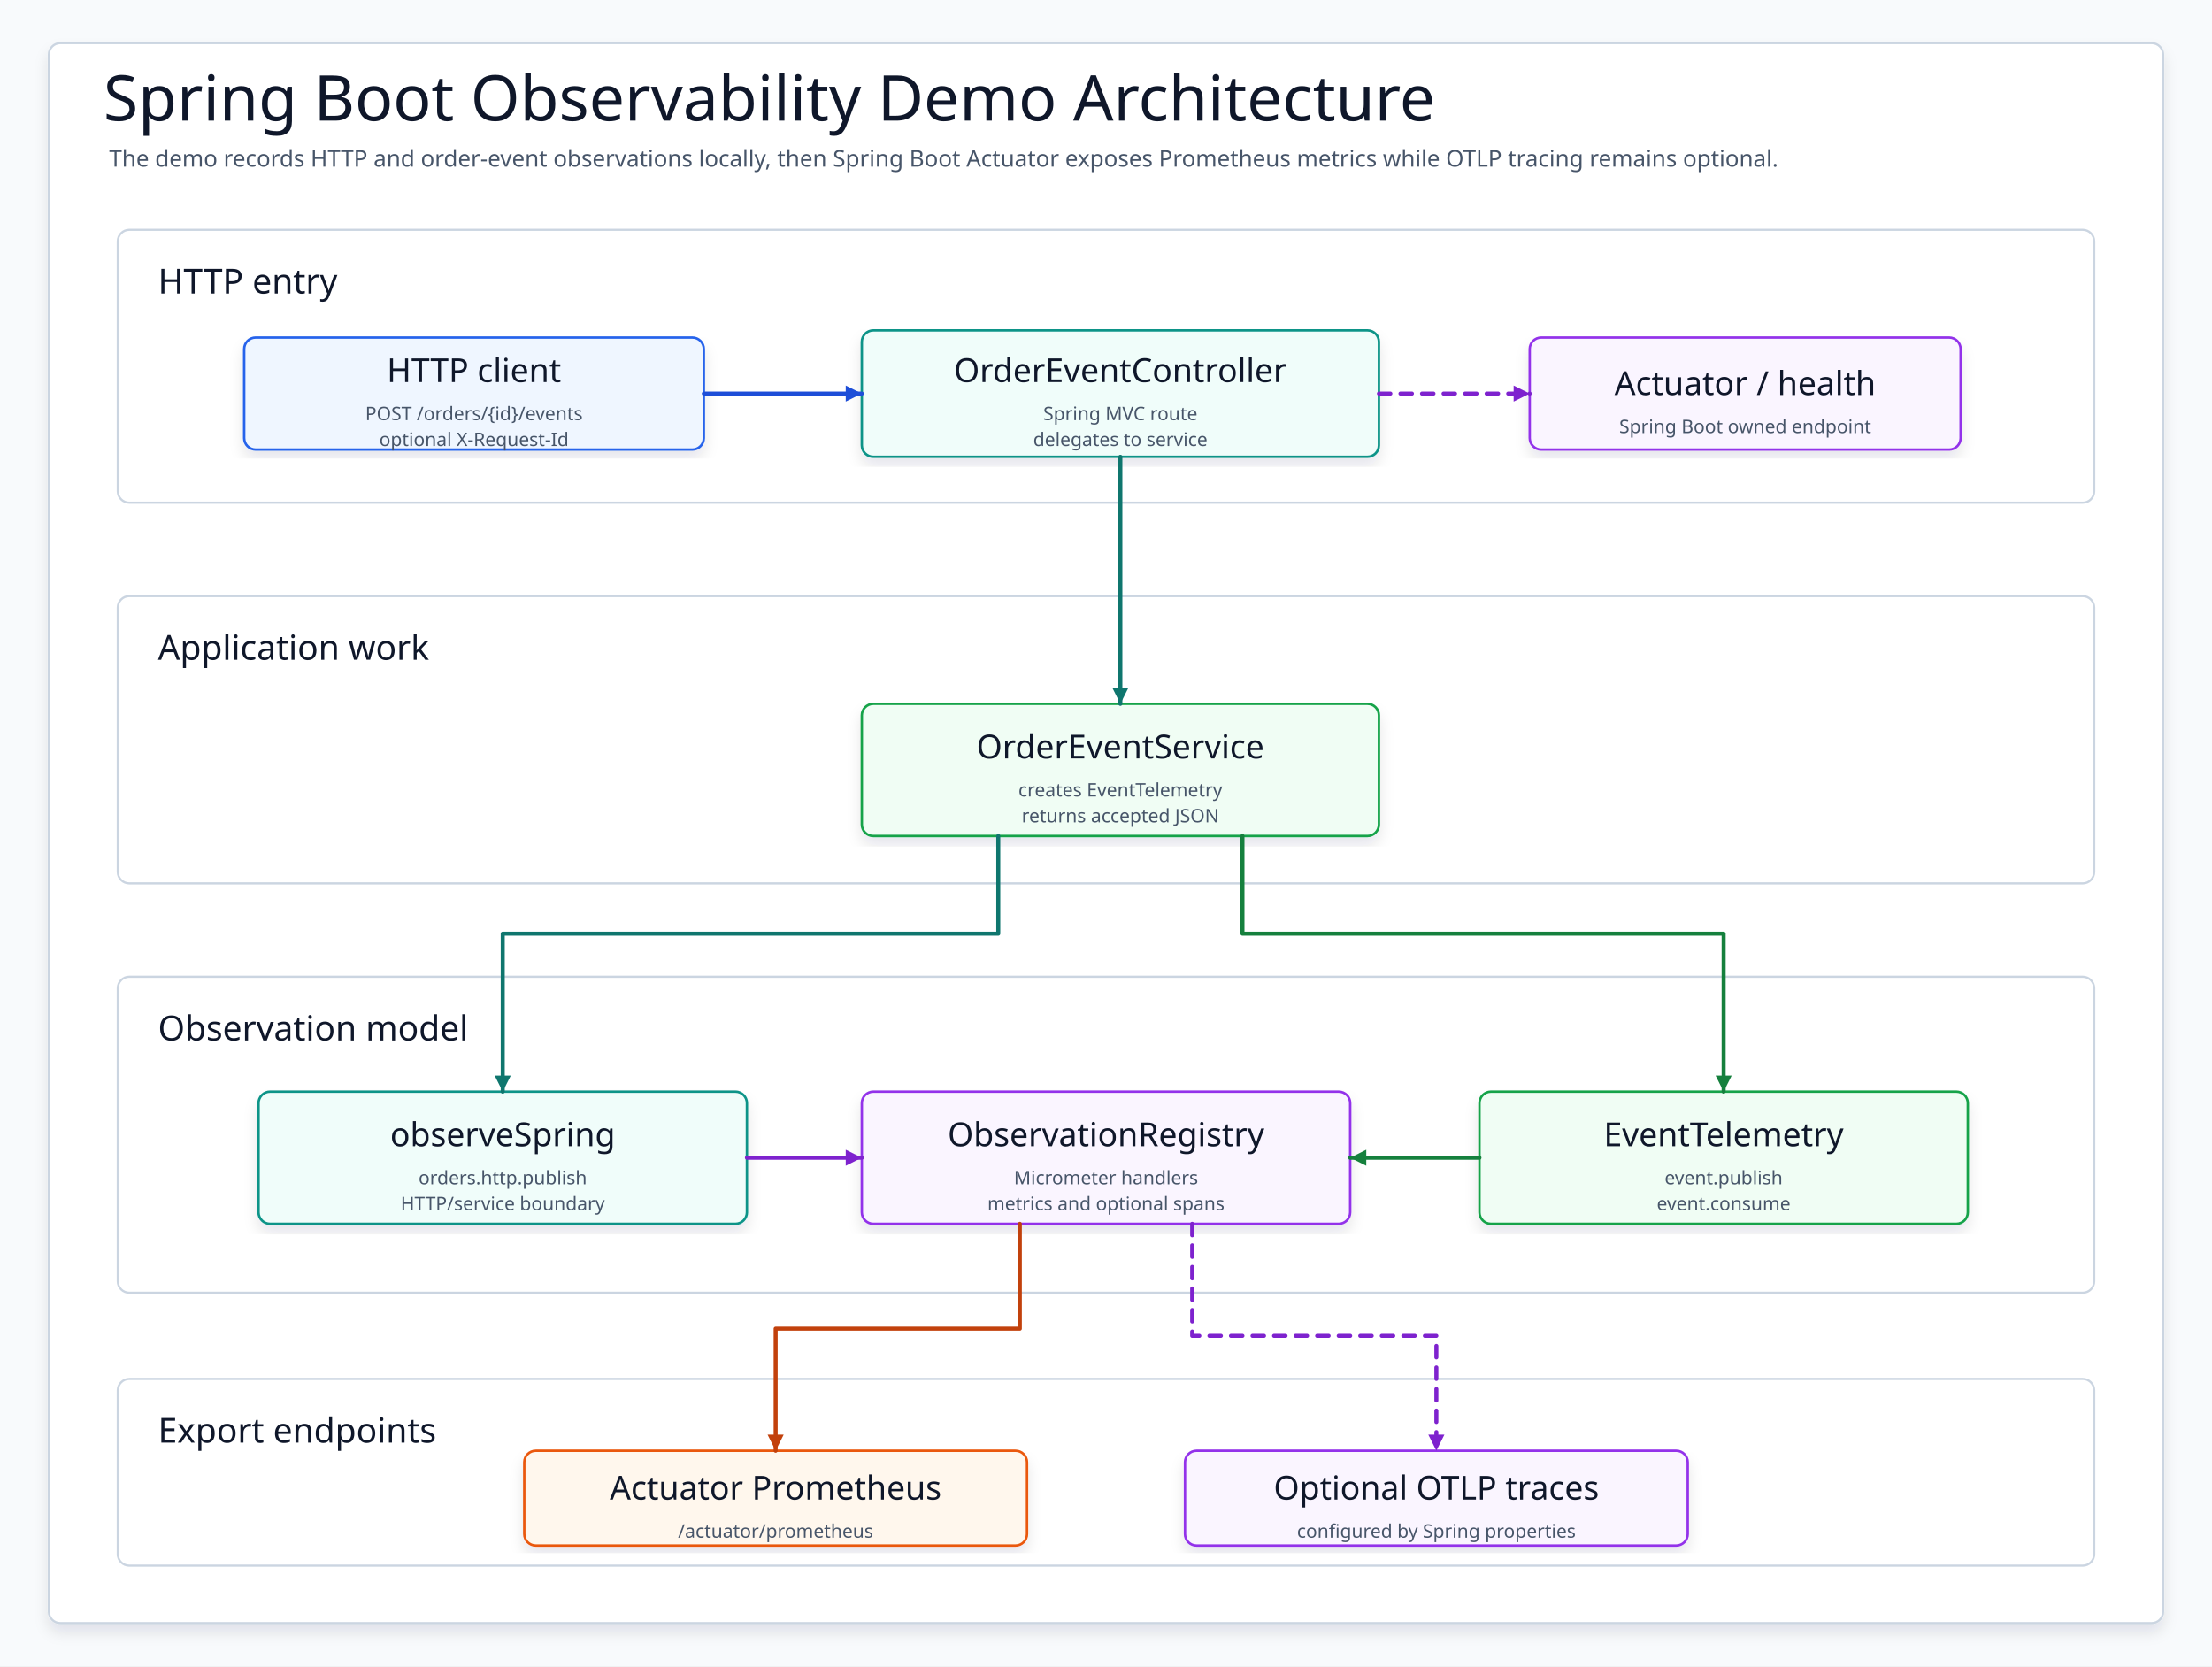
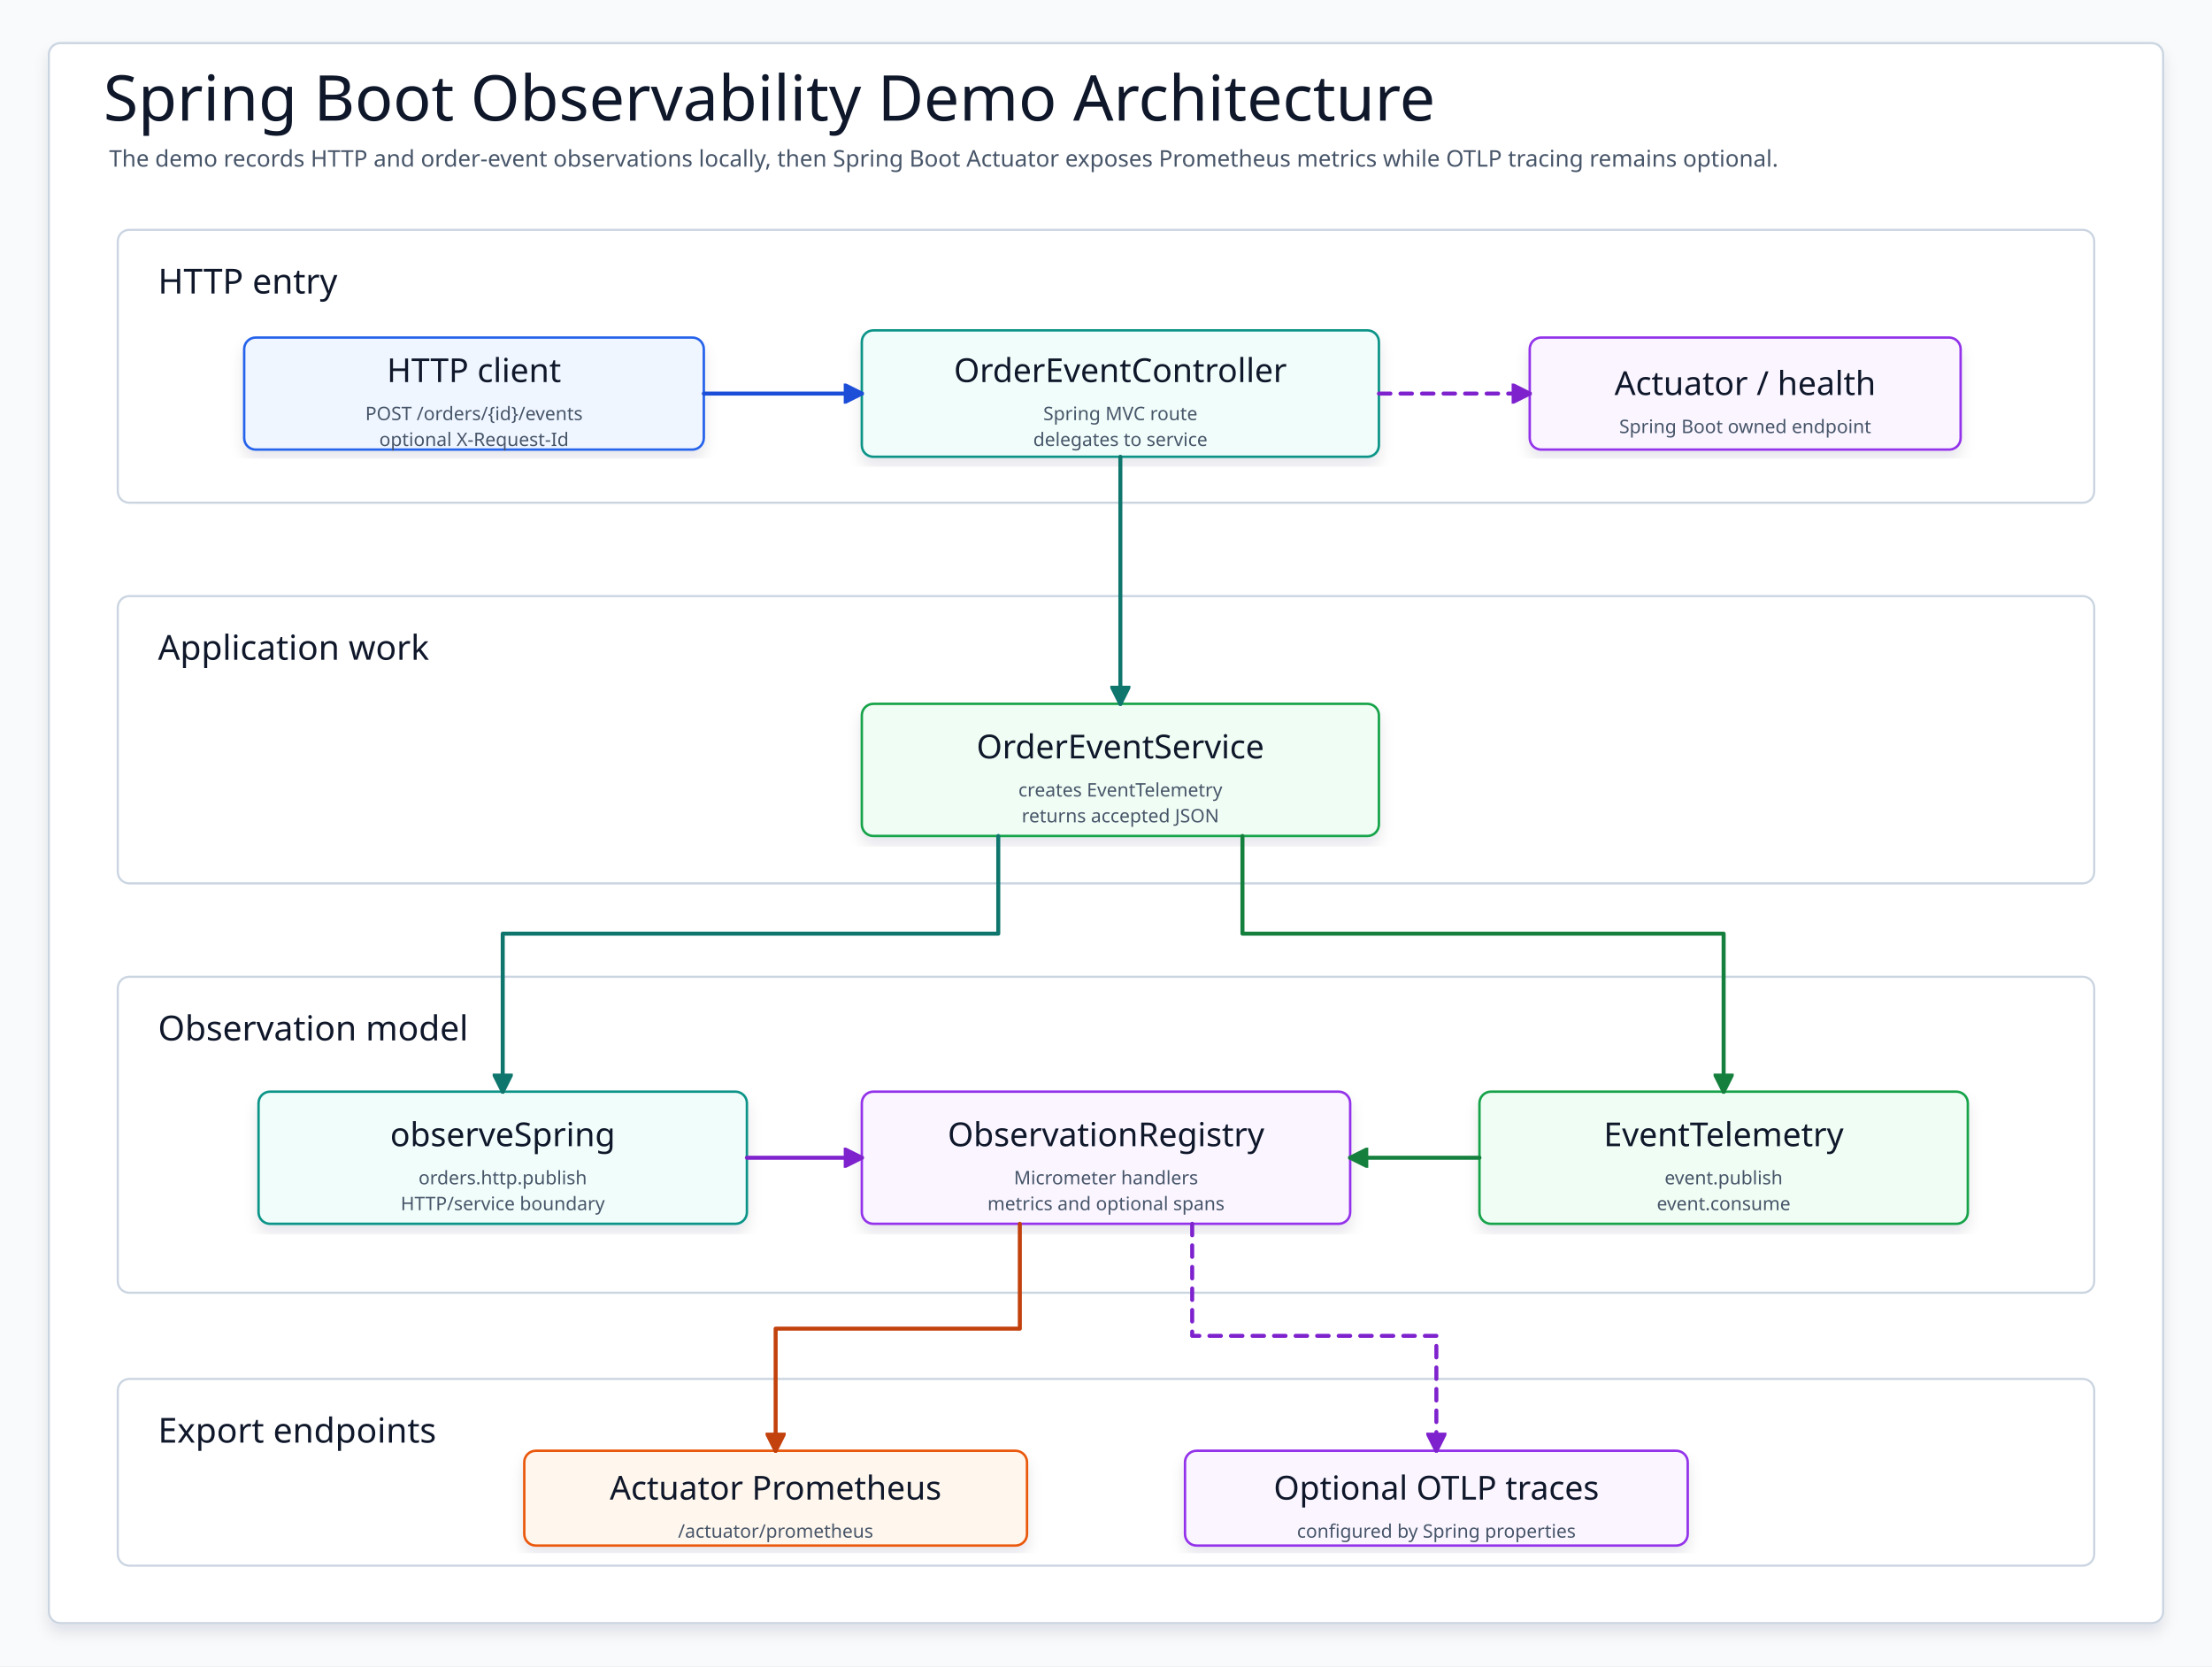
<svg xmlns="http://www.w3.org/2000/svg" data-intent="Explain the Spring Boot observability demo request path: controller delegates to OrderEventService, observeSpring wraps the HTTP boundary, EventTelemetry records publish/consume observations, and Actuator/OTLP expose metrics and optional traces." data-evidence="examples/spring-boot/observability-spring-boot-demo/README.md; examples/spring-boot/observability-spring-boot-demo/src/main/kotlin/io/bluetape4k/examples/spring/observability/ObservabilitySpringBootDemoApplication.kt; examples/spring-boot/observability-spring-boot-demo/src/main/resources/application.yaml" data-source-read="examples/spring-boot/observability-spring-boot-demo/README.md; examples/spring-boot/observability-spring-boot-demo/src/main/kotlin/io/bluetape4k/examples/spring/observability/ObservabilitySpringBootDemoApplication.kt; examples/spring-boot/observability-spring-boot-demo/src/main/resources/application.yaml" width="1540" height="1160" viewBox="0 0 1540 1160" role="img" aria-label="Spring Boot Observability Demo Architecture">
  <defs>
    <filter id="shadow" x="-8%" y="-8%" width="116%" height="116%">
      <feDropShadow dx="0" dy="6" stdDeviation="5" flood-color="#0F172A" flood-opacity="0.10" />
    </filter>
-     <marker id="arrow" markerWidth="5" markerHeight="5" refX="4.5" refY="2.5" orient="auto" markerUnits="strokeWidth">
-       <path d="M 0.5 0.5 L 4.5 2.5 L 0.5 4.5 Z" fill="context-stroke" />
+     <marker id="arrow-gray" markerWidth="5" markerHeight="5" refX="4.5" refY="2.5" orient="auto" markerUnits="strokeWidth">
+       <path d="M 0.5 0.5 L 4.5 2.5 L 0.5 4.5 Z" fill="#4B5563" stroke="#4B5563" stroke-dasharray="none" style="stroke-dasharray:none" />
    </marker>
    <marker id="seqArrow-blue" markerWidth="5" markerHeight="5" refX="4.5" refY="2.5" orient="auto" markerUnits="strokeWidth">
-       <path d="M 0.5 0.5 L 4.5 2.5 L 0.5 4.5 Z" fill="#1D4ED8" />
+       <path d="M 0.5 0.5 L 4.5 2.5 L 0.5 4.5 Z" fill="#1D4ED8" stroke="#1D4ED8" stroke-dasharray="none" style="stroke-dasharray:none" />
    </marker>
    <marker id="seqArrow-green" markerWidth="5" markerHeight="5" refX="4.5" refY="2.5" orient="auto" markerUnits="strokeWidth">
-       <path d="M 0.5 0.5 L 4.5 2.5 L 0.5 4.5 Z" fill="#15803D" />
+       <path d="M 0.5 0.5 L 4.5 2.5 L 0.5 4.5 Z" fill="#15803D" stroke="#15803D" stroke-dasharray="none" style="stroke-dasharray:none" />
    </marker>
    <marker id="seqArrow-teal" markerWidth="5" markerHeight="5" refX="4.5" refY="2.5" orient="auto" markerUnits="strokeWidth">
-       <path d="M 0.5 0.5 L 4.5 2.5 L 0.5 4.5 Z" fill="#0F766E" />
+       <path d="M 0.5 0.5 L 4.5 2.5 L 0.5 4.5 Z" fill="#0F766E" stroke="#0F766E" stroke-dasharray="none" style="stroke-dasharray:none" />
    </marker>
    <marker id="seqArrow-amber" markerWidth="5" markerHeight="5" refX="4.5" refY="2.5" orient="auto" markerUnits="strokeWidth">
-       <path d="M 0.5 0.5 L 4.5 2.5 L 0.5 4.5 Z" fill="#C2410C" />
+       <path d="M 0.5 0.5 L 4.5 2.5 L 0.5 4.5 Z" fill="#C2410C" stroke="#C2410C" stroke-dasharray="none" style="stroke-dasharray:none" />
    </marker>
    <marker id="seqArrow-pink" markerWidth="5" markerHeight="5" refX="4.5" refY="2.5" orient="auto" markerUnits="strokeWidth">
-       <path d="M 0.5 0.5 L 4.5 2.5 L 0.5 4.5 Z" fill="#BE185D" />
+       <path d="M 0.5 0.5 L 4.5 2.5 L 0.5 4.5 Z" fill="#BE185D" stroke="#BE185D" stroke-dasharray="none" style="stroke-dasharray:none" />
    </marker>
    <marker id="seqArrow-purple" markerWidth="5" markerHeight="5" refX="4.5" refY="2.5" orient="auto" markerUnits="strokeWidth">
-       <path d="M 0.5 0.5 L 4.5 2.5 L 0.5 4.5 Z" fill="#7E22CE" />
+       <path d="M 0.5 0.5 L 4.5 2.5 L 0.5 4.5 Z" fill="#7E22CE" stroke="#7E22CE" stroke-dasharray="none" style="stroke-dasharray:none" />
    </marker>
    <marker id="seqArrow-gray" markerWidth="5" markerHeight="5" refX="4.5" refY="2.5" orient="auto" markerUnits="strokeWidth">
-       <path d="M 0.5 0.5 L 4.5 2.5 L 0.5 4.5 Z" fill="#4B5563" />
+       <path d="M 0.5 0.5 L 4.5 2.5 L 0.5 4.5 Z" fill="#4B5563" stroke="#4B5563" stroke-dasharray="none" style="stroke-dasharray:none" />
    </marker>
    <style>
    svg{font-family:"Architects Daughter","Comic Mono","Comic Sans MS",ui-sans-serif,system-ui,sans-serif}
    .canvas{fill:#F8FAFC}.frame{fill:#FFFFFF;stroke:#CBD5E1;stroke-width:1.5;filter:url(#shadow)}
    .title{font-family:"Architects Daughter";font-size:44px;fill:#0F172A}.subtitle{font-family:"Comic Mono";font-size:16px;fill:#475569}
    .panel{fill:#FFFFFF;stroke:#CBD5E1;stroke-width:1.5}.panelTitle{font-family:"Architects Daughter";font-size:24px;fill:#0F172A;paint-order:stroke;stroke:#fff;stroke-width:4px;stroke-linejoin:round}
    .card{filter:url(#shadow);stroke-width:1.7}.cardTitle{font-family:"Architects Daughter";font-size:23px;fill:#0F172A}.detail{font-family:"Comic Mono";font-size:13px;fill:#475569}
    .labelPill{fill:#FFFFFF;stroke:#CBD5E1;stroke-width:1.4}
-     .route{fill:none;stroke-width:2.8;stroke-linecap:round;stroke-linejoin:round;marker-end:url(#arrow)}
+     .route{fill:none;stroke-width:2.8;stroke-linecap:round;stroke-linejoin:round}
    .seq,.seqReturn{fill:none;stroke-width:2.8;stroke-linecap:round;stroke-linejoin:round}.seqReturn{stroke-dasharray:8 7}
    .dashed{stroke-dasharray:8 7}.lifeline{fill:none;stroke-width:2.4;stroke-linecap:round;stroke-linejoin:round}
  </style>
  </defs>
  <rect class="canvas" width="1540" height="1160" />
  <rect class="frame" x="34" y="30" width="1472" height="1100" rx="8" />
  <text class="title" x="72" y="84">Spring Boot Observability Demo Architecture</text>
  <text class="subtitle" x="76" y="116">The demo records HTTP and order-event observations locally, then Spring Boot Actuator exposes Prometheus metrics while OTLP tracing remains optional.</text>
  <g>
    <rect class="panel" x="82" y="160" width="1376" height="190" rx="8" />
    <text class="panelTitle" x="110" y="196" dominant-baseline="middle">HTTP entry</text>
  </g>
  <g>
    <rect class="panel" x="82" y="415" width="1376" height="200" rx="8" />
    <text class="panelTitle" x="110" y="451" dominant-baseline="middle">Application work</text>
  </g>
  <g>
    <rect class="panel" x="82" y="680" width="1376" height="220" rx="8" />
    <text class="panelTitle" x="110" y="716" dominant-baseline="middle">Observation model</text>
  </g>
  <g>
    <rect class="panel" x="82" y="960" width="1376" height="130" rx="8" />
    <text class="panelTitle" x="110" y="996" dominant-baseline="middle">Export endpoints</text>
  </g>
  <g id="client">
    <rect class="card" x="170" y="235" width="320" height="78" rx="8" fill="#EFF6FF" stroke="#2563EB" />
    <text class="cardTitle" x="330" y="258" text-anchor="middle" dominant-baseline="middle">HTTP client</text>
    <text class="detail" x="330" y="288" text-anchor="middle" dominant-baseline="middle">POST /orders/{id}/events</text>
    <text class="detail" x="330" y="306" text-anchor="middle" dominant-baseline="middle">optional X-Request-Id</text>
  </g>
  <g id="controller">
    <rect class="card" x="600" y="230" width="360" height="88" rx="8" fill="#F0FDFA" stroke="#0D9488" />
    <text class="cardTitle" x="780" y="258" text-anchor="middle" dominant-baseline="middle">OrderEventController</text>
    <text class="detail" x="780" y="288" text-anchor="middle" dominant-baseline="middle">Spring MVC route</text>
    <text class="detail" x="780" y="306" text-anchor="middle" dominant-baseline="middle">delegates to service</text>
  </g>
  <g id="health">
    <rect class="card" x="1065" y="235" width="300" height="78" rx="8" fill="#FAF5FF" stroke="#9333EA" />
    <text class="cardTitle" x="1215" y="267" text-anchor="middle" dominant-baseline="middle">Actuator / health</text>
    <text class="detail" x="1215" y="297" text-anchor="middle" dominant-baseline="middle">Spring Boot owned endpoint</text>
  </g>
  <g id="service">
    <rect class="card" x="600" y="490" width="360" height="92" rx="8" fill="#F0FDF4" stroke="#16A34A" />
    <text class="cardTitle" x="780" y="520" text-anchor="middle" dominant-baseline="middle">OrderEventService</text>
    <text class="detail" x="780" y="550" text-anchor="middle" dominant-baseline="middle">creates EventTelemetry</text>
    <text class="detail" x="780" y="568" text-anchor="middle" dominant-baseline="middle">returns accepted JSON</text>
  </g>
  <g id="observeSpring">
    <rect class="card" x="180" y="760" width="340" height="92" rx="8" fill="#F0FDFA" stroke="#0D9488" />
    <text class="cardTitle" x="350" y="790" text-anchor="middle" dominant-baseline="middle">observeSpring</text>
    <text class="detail" x="350" y="820" text-anchor="middle" dominant-baseline="middle">orders.http.publish</text>
    <text class="detail" x="350" y="838" text-anchor="middle" dominant-baseline="middle">HTTP/service boundary</text>
  </g>
  <g id="registry">
    <rect class="card" x="600" y="760" width="340" height="92" rx="8" fill="#FAF5FF" stroke="#9333EA" />
    <text class="cardTitle" x="770" y="790" text-anchor="middle" dominant-baseline="middle">ObservationRegistry</text>
    <text class="detail" x="770" y="820" text-anchor="middle" dominant-baseline="middle">Micrometer handlers</text>
    <text class="detail" x="770" y="838" text-anchor="middle" dominant-baseline="middle">metrics and optional spans</text>
  </g>
  <g id="eventTelemetry">
    <rect class="card" x="1030" y="760" width="340" height="92" rx="8" fill="#F0FDF4" stroke="#16A34A" />
    <text class="cardTitle" x="1200" y="790" text-anchor="middle" dominant-baseline="middle">EventTelemetry</text>
    <text class="detail" x="1200" y="820" text-anchor="middle" dominant-baseline="middle">event.publish</text>
    <text class="detail" x="1200" y="838" text-anchor="middle" dominant-baseline="middle">event.consume</text>
  </g>
  <g id="prometheus">
    <rect class="card" x="365" y="1010" width="350" height="66" rx="8" fill="#FFF7ED" stroke="#EA580C" />
    <text class="cardTitle" x="540" y="1036" text-anchor="middle" dominant-baseline="middle">Actuator Prometheus</text>
    <text class="detail" x="540" y="1066" text-anchor="middle" dominant-baseline="middle">/actuator/prometheus</text>
  </g>
  <g id="otlp">
    <rect class="card" x="825" y="1010" width="350" height="66" rx="8" fill="#FAF5FF" stroke="#9333EA" />
    <text class="cardTitle" x="1000" y="1036" text-anchor="middle" dominant-baseline="middle">Optional OTLP traces</text>
    <text class="detail" x="1000" y="1066" text-anchor="middle" dominant-baseline="middle">configured by Spring properties</text>
  </g>
-   <path class="route" data-from="client" data-to="controller" d="M490 274 L600 274" stroke="#1D4ED8" />
-   <path class="route dashed" data-from="controller" data-to="health" d="M960 274 L1065 274" stroke="#7E22CE" />
-   <path class="route" data-from="controller" data-to="service" d="M780 318 L780 490" stroke="#0F766E" />
-   <path class="route" data-from="service" data-to="observeSpring" d="M695 582 L695 650 L350 650 L350 760" stroke="#0F766E" />
-   <path class="route" data-from="service" data-to="eventTelemetry" d="M865 582 L865 650 L1200 650 L1200 760" stroke="#15803D" />
-   <path class="route" data-from="observeSpring" data-to="registry" d="M520 806 L600 806" stroke="#7E22CE" />
-   <path class="route" data-from="eventTelemetry" data-to="registry" d="M1030 806 L940 806" stroke="#15803D" />
-   <path class="route" data-from="registry" data-to="prometheus" d="M710 852 L710 925 L540 925 L540 1010" stroke="#C2410C" />
-   <path class="route dashed" data-from="registry" data-to="otlp" d="M830 852 L830 930 L1000 930 L1000 1010" stroke="#7E22CE" />
+   <path class="route" data-from="client" data-to="controller" d="M490 274 L600 274" stroke="#1D4ED8" marker-end="url(#seqArrow-blue)" />
+   <path class="route dashed" data-from="controller" data-to="health" d="M960 274 L1065 274" stroke="#7E22CE" marker-end="url(#seqArrow-purple)" />
+   <path class="route" data-from="controller" data-to="service" d="M780 318 L780 490" stroke="#0F766E" marker-end="url(#seqArrow-teal)" />
+   <path class="route" data-from="service" data-to="observeSpring" d="M695 582 L695 650 L350 650 L350 760" stroke="#0F766E" marker-end="url(#seqArrow-teal)" />
+   <path class="route" data-from="service" data-to="eventTelemetry" d="M865 582 L865 650 L1200 650 L1200 760" stroke="#15803D" marker-end="url(#seqArrow-green)" />
+   <path class="route" data-from="observeSpring" data-to="registry" d="M520 806 L600 806" stroke="#7E22CE" marker-end="url(#seqArrow-purple)" />
+   <path class="route" data-from="eventTelemetry" data-to="registry" d="M1030 806 L940 806" stroke="#15803D" marker-end="url(#seqArrow-green)" />
+   <path class="route" data-from="registry" data-to="prometheus" d="M710 852 L710 925 L540 925 L540 1010" stroke="#C2410C" marker-end="url(#seqArrow-amber)" />
+   <path class="route dashed" data-from="registry" data-to="otlp" d="M830 852 L830 930 L1000 930 L1000 1010" stroke="#7E22CE" marker-end="url(#seqArrow-purple)" />
</svg>
